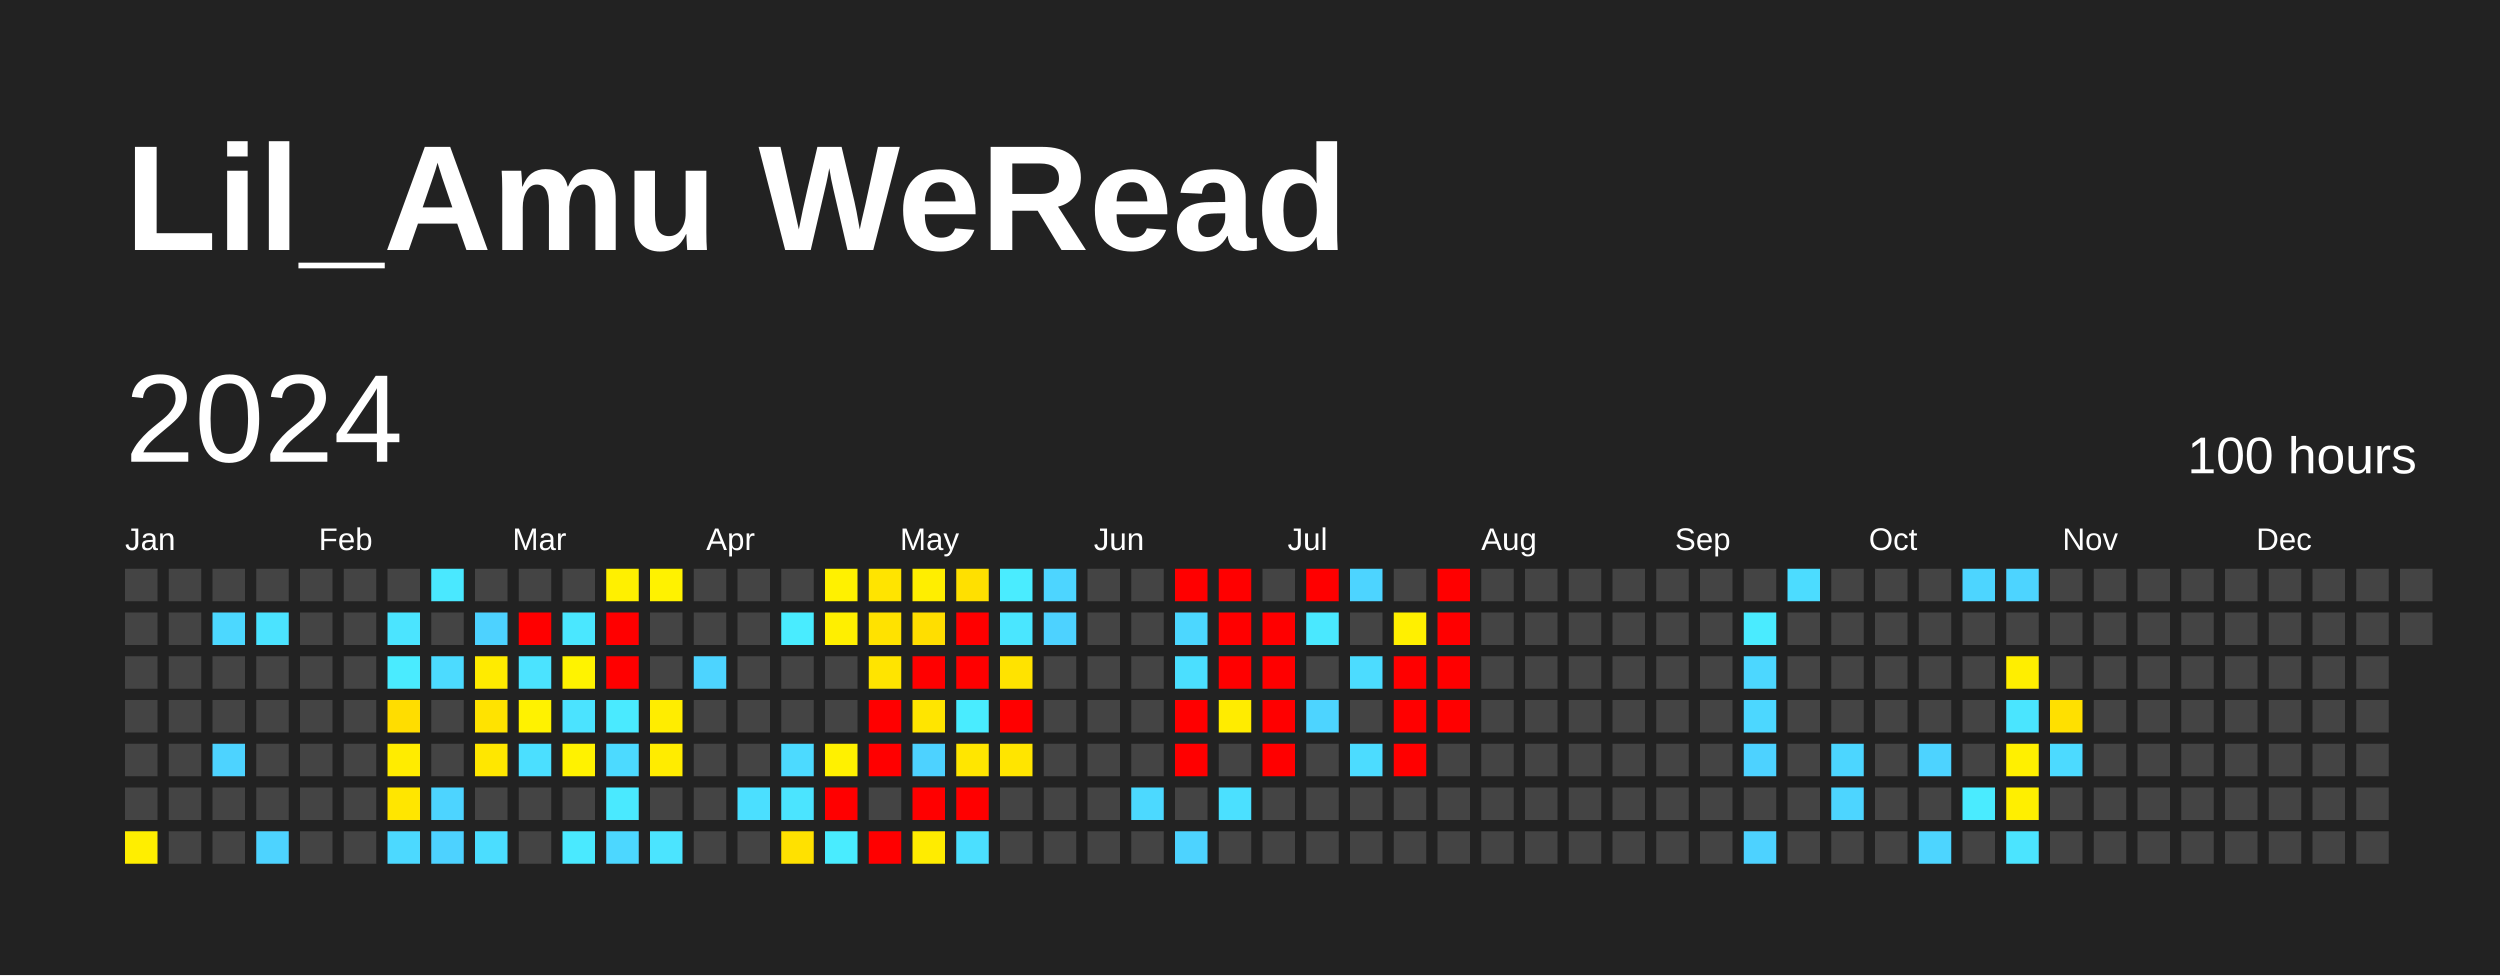
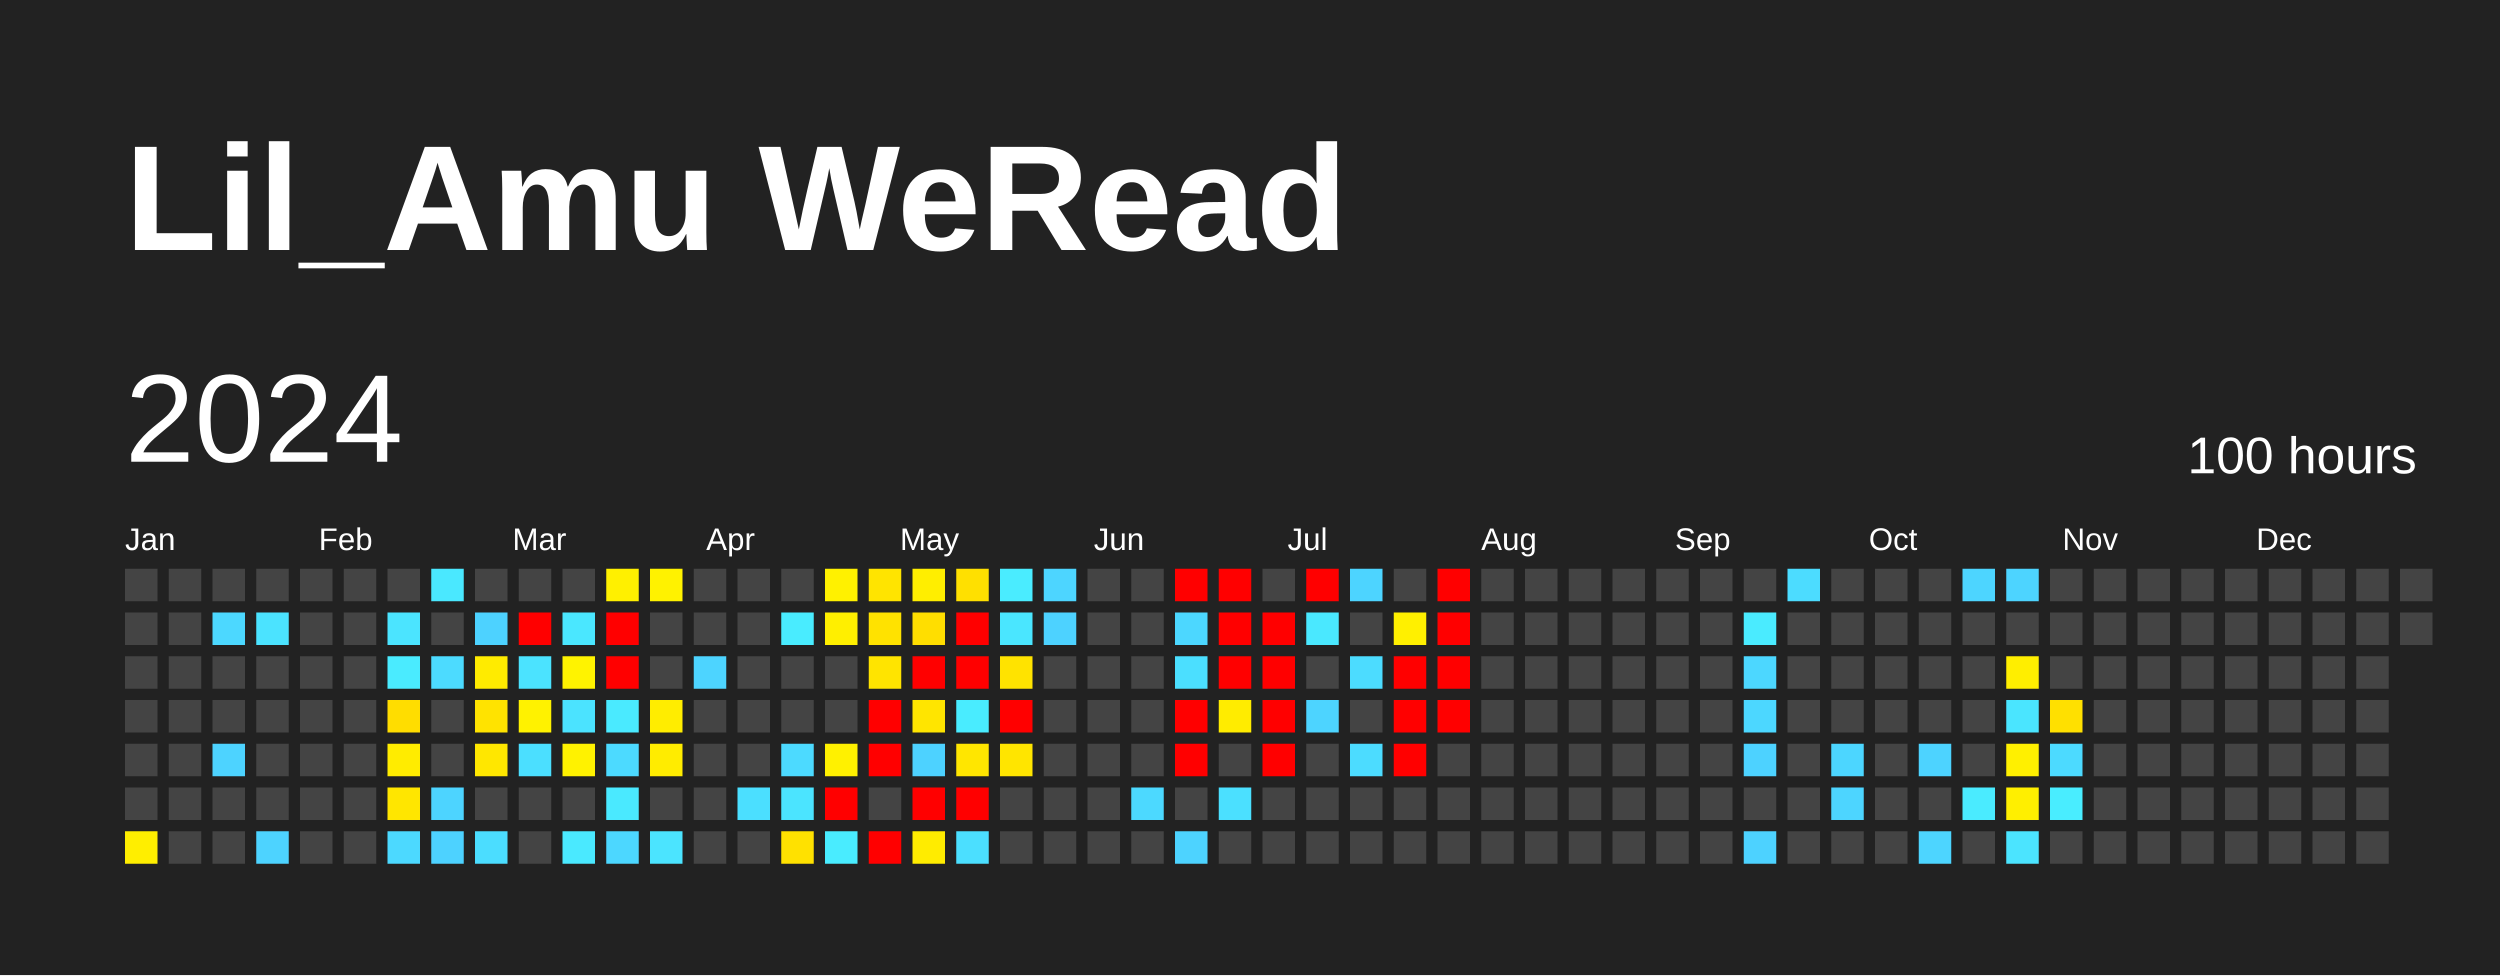
<svg xmlns="http://www.w3.org/2000/svg" baseProfile="full" height="78mm" version="1.1" viewBox="0,0,200,78" width="200mm">
  <defs />
  <rect fill="#222222" height="78" width="200" x="0" y="0" />
  <text fill="#FFFFFF" style="font-size:12px; font-family:Arial; font-weight:bold;" x="10" y="20">Lil_Amu WeRead</text>
  <text dominant-baseline="hanging" fill="#FFFFFF" style="font-size:10.0px; font-family:Arial;" x="10" y="30">2024</text>
  <text dominant-baseline="hanging" fill="#FFFFFF" style="font-size:4.125px; font-family:Arial;" x="175" y="35">100 hours</text>
  <text fill="#FFFFFF" style="font-size:2.5px; font-family:Arial" x="10.0" y="44">Jan</text>
  <text fill="#FFFFFF" style="font-size:2.5px; font-family:Arial" x="25.5" y="44">Feb</text>
  <text fill="#FFFFFF" style="font-size:2.5px; font-family:Arial" x="41.0" y="44">Mar</text>
  <text fill="#FFFFFF" style="font-size:2.5px; font-family:Arial" x="56.5" y="44">Apr</text>
  <text fill="#FFFFFF" style="font-size:2.5px; font-family:Arial" x="72.0" y="44">May</text>
  <text fill="#FFFFFF" style="font-size:2.5px; font-family:Arial" x="87.5" y="44">Jun</text>
  <text fill="#FFFFFF" style="font-size:2.5px; font-family:Arial" x="103.0" y="44">Jul</text>
  <text fill="#FFFFFF" style="font-size:2.5px; font-family:Arial" x="118.5" y="44">Aug</text>
  <text fill="#FFFFFF" style="font-size:2.5px; font-family:Arial" x="134.0" y="44">Sep</text>
  <text fill="#FFFFFF" style="font-size:2.5px; font-family:Arial" x="149.5" y="44">Oct</text>
  <text fill="#FFFFFF" style="font-size:2.5px; font-family:Arial" x="165.0" y="44">Nov</text>
  <text fill="#FFFFFF" style="font-size:2.5px; font-family:Arial" x="180.5" y="44">Dec</text>
  <rect fill="#444444" height="2.6" width="2.6" x="10.0" y="45.5" />
  <rect fill="#444444" height="2.6" width="2.6" x="10.0" y="49.0" />
  <rect fill="#444444" height="2.6" width="2.6" x="10.0" y="52.5" />
  <rect fill="#444444" height="2.6" width="2.6" x="10.0" y="56.0" />
  <rect fill="#444444" height="2.6" width="2.6" x="10.0" y="59.5" />
  <rect fill="#444444" height="2.6" width="2.6" x="10.0" y="63.0" />
  <rect fill="#ffee00" height="2.6" width="2.6" x="10.0" y="66.5" />
  <rect fill="#444444" height="2.6" width="2.6" x="13.5" y="45.5" />
  <rect fill="#444444" height="2.6" width="2.6" x="13.5" y="49.0" />
  <rect fill="#444444" height="2.6" width="2.6" x="13.5" y="52.5" />
  <rect fill="#444444" height="2.6" width="2.6" x="13.5" y="56.0" />
  <rect fill="#444444" height="2.6" width="2.6" x="13.5" y="59.5" />
  <rect fill="#444444" height="2.6" width="2.6" x="13.5" y="63.0" />
  <rect fill="#444444" height="2.6" width="2.6" x="13.5" y="66.5" />
  <rect fill="#444444" height="2.6" width="2.6" x="17.0" y="45.5" />
  <rect fill="#4cd8ff" height="2.6" width="2.6" x="17.0" y="49.0" />
  <rect fill="#444444" height="2.6" width="2.6" x="17.0" y="52.5" />
  <rect fill="#444444" height="2.6" width="2.6" x="17.0" y="56.0" />
  <rect fill="#4dd3ff" height="2.6" width="2.6" x="17.0" y="59.5" />
  <rect fill="#444444" height="2.6" width="2.6" x="17.0" y="63.0" />
  <rect fill="#444444" height="2.6" width="2.6" x="17.0" y="66.5" />
  <rect fill="#444444" height="2.6" width="2.6" x="20.5" y="45.5" />
  <rect fill="#4be3ff" height="2.6" width="2.6" x="20.5" y="49.0" />
  <rect fill="#444444" height="2.6" width="2.6" x="20.5" y="52.5" />
  <rect fill="#444444" height="2.6" width="2.6" x="20.5" y="56.0" />
  <rect fill="#444444" height="2.6" width="2.6" x="20.5" y="59.5" />
  <rect fill="#444444" height="2.6" width="2.6" x="20.5" y="63.0" />
  <rect fill="#4dd3ff" height="2.6" width="2.6" x="20.5" y="66.5" />
  <rect fill="#444444" height="2.6" width="2.6" x="24.0" y="45.5" />
  <rect fill="#444444" height="2.6" width="2.6" x="24.0" y="49.0" />
  <rect fill="#444444" height="2.6" width="2.6" x="24.0" y="52.5" />
  <rect fill="#444444" height="2.6" width="2.6" x="24.0" y="56.0" />
  <rect fill="#444444" height="2.6" width="2.6" x="24.0" y="59.5" />
  <rect fill="#444444" height="2.6" width="2.6" x="24.0" y="63.0" />
  <rect fill="#444444" height="2.6" width="2.6" x="24.0" y="66.5" />
  <rect fill="#444444" height="2.6" width="2.6" x="27.5" y="45.5" />
  <rect fill="#444444" height="2.6" width="2.6" x="27.5" y="49.0" />
  <rect fill="#444444" height="2.6" width="2.6" x="27.5" y="52.5" />
  <rect fill="#444444" height="2.6" width="2.6" x="27.5" y="56.0" />
  <rect fill="#444444" height="2.6" width="2.6" x="27.5" y="59.5" />
  <rect fill="#444444" height="2.6" width="2.6" x="27.5" y="63.0" />
  <rect fill="#444444" height="2.6" width="2.6" x="27.5" y="66.5" />
  <rect fill="#444444" height="2.6" width="2.6" x="31.0" y="45.5" />
  <rect fill="#4be4ff" height="2.6" width="2.6" x="31.0" y="49.0" />
  <rect fill="#4aebff" height="2.6" width="2.6" x="31.0" y="52.5" />
  <rect fill="#ffdd00" height="2.6" width="2.6" x="31.0" y="56.0" />
  <rect fill="#ffec00" height="2.6" width="2.6" x="31.0" y="59.5" />
  <rect fill="#ffe600" height="2.6" width="2.6" x="31.0" y="63.0" />
  <rect fill="#4cd9ff" height="2.6" width="2.6" x="31.0" y="66.5" />
  <rect fill="#4ae8ff" height="2.6" width="2.6" x="34.5" y="45.5" />
  <rect fill="#444444" height="2.6" width="2.6" x="34.5" y="49.0" />
  <rect fill="#4cdbff" height="2.6" width="2.6" x="34.5" y="52.5" />
  <rect fill="#444444" height="2.6" width="2.6" x="34.5" y="56.0" />
  <rect fill="#444444" height="2.6" width="2.6" x="34.5" y="59.5" />
  <rect fill="#4dd4ff" height="2.6" width="2.6" x="34.5" y="63.0" />
  <rect fill="#4dd2ff" height="2.6" width="2.6" x="34.5" y="66.5" />
  <rect fill="#444444" height="2.6" width="2.6" x="38.0" y="45.5" />
  <rect fill="#4dd2ff" height="2.6" width="2.6" x="38.0" y="49.0" />
  <rect fill="#ffeb00" height="2.6" width="2.6" x="38.0" y="52.5" />
  <rect fill="#ffe300" height="2.6" width="2.6" x="38.0" y="56.0" />
  <rect fill="#ffe700" height="2.6" width="2.6" x="38.0" y="59.5" />
  <rect fill="#444444" height="2.6" width="2.6" x="38.0" y="63.0" />
  <rect fill="#4bddff" height="2.6" width="2.6" x="38.0" y="66.5" />
  <rect fill="#444444" height="2.6" width="2.6" x="41.5" y="45.5" />
  <rect fill="red" height="2.6" width="2.6" x="41.5" y="49.0" />
  <rect fill="#4be3ff" height="2.6" width="2.6" x="41.5" y="52.5" />
  <rect fill="#fff200" height="2.6" width="2.6" x="41.5" y="56.0" />
  <rect fill="#4bdfff" height="2.6" width="2.6" x="41.5" y="59.5" />
  <rect fill="#444444" height="2.6" width="2.6" x="41.5" y="63.0" />
  <rect fill="#444444" height="2.6" width="2.6" x="41.5" y="66.5" />
  <rect fill="#444444" height="2.6" width="2.6" x="45.0" y="45.5" />
  <rect fill="#4ae7ff" height="2.6" width="2.6" x="45.0" y="49.0" />
  <rect fill="#fff300" height="2.6" width="2.6" x="45.0" y="52.5" />
  <rect fill="#4be3ff" height="2.6" width="2.6" x="45.0" y="56.0" />
  <rect fill="#fff200" height="2.6" width="2.6" x="45.0" y="59.5" />
  <rect fill="#444444" height="2.6" width="2.6" x="45.0" y="63.0" />
  <rect fill="#4ae9ff" height="2.6" width="2.6" x="45.0" y="66.5" />
  <rect fill="#fff000" height="2.6" width="2.6" x="48.5" y="45.5" />
  <rect fill="red" height="2.6" width="2.6" x="48.5" y="49.0" />
  <rect fill="red" height="2.6" width="2.6" x="48.5" y="52.5" />
  <rect fill="#4aeaff" height="2.6" width="2.6" x="48.5" y="56.0" />
  <rect fill="#4cdaff" height="2.6" width="2.6" x="48.5" y="59.5" />
  <rect fill="#4ae9ff" height="2.6" width="2.6" x="48.5" y="63.0" />
  <rect fill="#4cd7ff" height="2.6" width="2.6" x="48.5" y="66.5" />
  <rect fill="#fff200" height="2.6" width="2.6" x="52.0" y="45.5" />
  <rect fill="#444444" height="2.6" width="2.6" x="52.0" y="49.0" />
  <rect fill="#444444" height="2.6" width="2.6" x="52.0" y="52.5" />
  <rect fill="#ffed00" height="2.6" width="2.6" x="52.0" y="56.0" />
  <rect fill="#ffec00" height="2.6" width="2.6" x="52.0" y="59.5" />
  <rect fill="#444444" height="2.6" width="2.6" x="52.0" y="63.0" />
  <rect fill="#4be4ff" height="2.6" width="2.6" x="52.0" y="66.5" />
  <rect fill="#444444" height="2.6" width="2.6" x="55.5" y="45.5" />
  <rect fill="#444444" height="2.6" width="2.6" x="55.5" y="49.0" />
  <rect fill="#4dd4ff" height="2.6" width="2.6" x="55.5" y="52.5" />
  <rect fill="#444444" height="2.6" width="2.6" x="55.5" y="56.0" />
  <rect fill="#444444" height="2.6" width="2.6" x="55.5" y="59.5" />
  <rect fill="#444444" height="2.6" width="2.6" x="55.5" y="63.0" />
  <rect fill="#444444" height="2.6" width="2.6" x="55.5" y="66.5" />
  <rect fill="#444444" height="2.6" width="2.6" x="59.0" y="45.5" />
  <rect fill="#444444" height="2.6" width="2.6" x="59.0" y="49.0" />
  <rect fill="#444444" height="2.6" width="2.6" x="59.0" y="52.5" />
  <rect fill="#444444" height="2.6" width="2.6" x="59.0" y="56.0" />
  <rect fill="#444444" height="2.6" width="2.6" x="59.0" y="59.5" />
  <rect fill="#4bdfff" height="2.6" width="2.6" x="59.0" y="63.0" />
  <rect fill="#444444" height="2.6" width="2.6" x="59.0" y="66.5" />
  <rect fill="#444444" height="2.6" width="2.6" x="62.5" y="45.5" />
  <rect fill="#49ecff" height="2.6" width="2.6" x="62.5" y="49.0" />
  <rect fill="#444444" height="2.6" width="2.6" x="62.5" y="52.5" />
  <rect fill="#444444" height="2.6" width="2.6" x="62.5" y="56.0" />
  <rect fill="#4cdaff" height="2.6" width="2.6" x="62.5" y="59.5" />
  <rect fill="#4be4ff" height="2.6" width="2.6" x="62.5" y="63.0" />
  <rect fill="#ffe100" height="2.6" width="2.6" x="62.5" y="66.5" />
  <rect fill="#fff100" height="2.6" width="2.6" x="66.0" y="45.5" />
  <rect fill="#ffef00" height="2.6" width="2.6" x="66.0" y="49.0" />
  <rect fill="#444444" height="2.6" width="2.6" x="66.0" y="52.5" />
  <rect fill="#444444" height="2.6" width="2.6" x="66.0" y="56.0" />
  <rect fill="#fff100" height="2.6" width="2.6" x="66.0" y="59.5" />
  <rect fill="red" height="2.6" width="2.6" x="66.0" y="63.0" />
  <rect fill="#49ecff" height="2.6" width="2.6" x="66.0" y="66.5" />
  <rect fill="#ffe400" height="2.6" width="2.6" x="69.5" y="45.5" />
  <rect fill="#ffe200" height="2.6" width="2.6" x="69.5" y="49.0" />
  <rect fill="#ffe400" height="2.6" width="2.6" x="69.5" y="52.5" />
  <rect fill="red" height="2.6" width="2.6" x="69.5" y="56.0" />
  <rect fill="red" height="2.6" width="2.6" x="69.5" y="59.5" />
  <rect fill="#444444" height="2.6" width="2.6" x="69.5" y="63.0" />
  <rect fill="red" height="2.6" width="2.6" x="69.5" y="66.5" />
  <rect fill="#ffee00" height="2.6" width="2.6" x="73.0" y="45.5" />
  <rect fill="#ffde00" height="2.6" width="2.6" x="73.0" y="49.0" />
  <rect fill="red" height="2.6" width="2.6" x="73.0" y="52.5" />
  <rect fill="#ffe500" height="2.6" width="2.6" x="73.0" y="56.0" />
  <rect fill="#4dd2ff" height="2.6" width="2.6" x="73.0" y="59.5" />
  <rect fill="red" height="2.6" width="2.6" x="73.0" y="63.0" />
  <rect fill="#ffec00" height="2.6" width="2.6" x="73.0" y="66.5" />
  <rect fill="#ffe000" height="2.6" width="2.6" x="76.5" y="45.5" />
  <rect fill="red" height="2.6" width="2.6" x="76.5" y="49.0" />
  <rect fill="red" height="2.6" width="2.6" x="76.5" y="52.5" />
  <rect fill="#49ecff" height="2.6" width="2.6" x="76.5" y="56.0" />
  <rect fill="#ffe600" height="2.6" width="2.6" x="76.5" y="59.5" />
  <rect fill="red" height="2.6" width="2.6" x="76.5" y="63.0" />
  <rect fill="#4bdfff" height="2.6" width="2.6" x="76.5" y="66.5" />
  <rect fill="#4aecff" height="2.6" width="2.6" x="80.0" y="45.5" />
  <rect fill="#4ae6ff" height="2.6" width="2.6" x="80.0" y="49.0" />
  <rect fill="#ffe300" height="2.6" width="2.6" x="80.0" y="52.5" />
  <rect fill="red" height="2.6" width="2.6" x="80.0" y="56.0" />
  <rect fill="#ffe500" height="2.6" width="2.6" x="80.0" y="59.5" />
  <rect fill="#444444" height="2.6" width="2.6" x="80.0" y="63.0" />
  <rect fill="#444444" height="2.6" width="2.6" x="80.0" y="66.5" />
  <rect fill="#4dd5ff" height="2.6" width="2.6" x="83.5" y="45.5" />
  <rect fill="#4dd2ff" height="2.6" width="2.6" x="83.5" y="49.0" />
  <rect fill="#444444" height="2.6" width="2.6" x="83.5" y="52.5" />
  <rect fill="#444444" height="2.6" width="2.6" x="83.5" y="56.0" />
  <rect fill="#444444" height="2.6" width="2.6" x="83.5" y="59.5" />
  <rect fill="#444444" height="2.6" width="2.6" x="83.5" y="63.0" />
  <rect fill="#444444" height="2.6" width="2.6" x="83.5" y="66.5" />
  <rect fill="#444444" height="2.6" width="2.6" x="87.0" y="45.5" />
  <rect fill="#444444" height="2.6" width="2.6" x="87.0" y="49.0" />
  <rect fill="#444444" height="2.6" width="2.6" x="87.0" y="52.5" />
  <rect fill="#444444" height="2.6" width="2.6" x="87.0" y="56.0" />
  <rect fill="#444444" height="2.6" width="2.6" x="87.0" y="59.5" />
  <rect fill="#444444" height="2.6" width="2.6" x="87.0" y="63.0" />
  <rect fill="#444444" height="2.6" width="2.6" x="87.0" y="66.5" />
  <rect fill="#444444" height="2.6" width="2.6" x="90.5" y="45.5" />
  <rect fill="#444444" height="2.6" width="2.6" x="90.5" y="49.0" />
  <rect fill="#444444" height="2.6" width="2.6" x="90.5" y="52.5" />
  <rect fill="#444444" height="2.6" width="2.6" x="90.5" y="56.0" />
  <rect fill="#444444" height="2.6" width="2.6" x="90.5" y="59.5" />
  <rect fill="#4cd9ff" height="2.6" width="2.6" x="90.5" y="63.0" />
  <rect fill="#444444" height="2.6" width="2.6" x="90.5" y="66.5" />
  <rect fill="red" height="2.6" width="2.6" x="94.0" y="45.5" />
  <rect fill="#4cd7ff" height="2.6" width="2.6" x="94.0" y="49.0" />
  <rect fill="#4bdfff" height="2.6" width="2.6" x="94.0" y="52.5" />
  <rect fill="red" height="2.6" width="2.6" x="94.0" y="56.0" />
  <rect fill="red" height="2.6" width="2.6" x="94.0" y="59.5" />
  <rect fill="#444444" height="2.6" width="2.6" x="94.0" y="63.0" />
  <rect fill="#4dd3ff" height="2.6" width="2.6" x="94.0" y="66.5" />
  <rect fill="red" height="2.6" width="2.6" x="97.5" y="45.5" />
  <rect fill="red" height="2.6" width="2.6" x="97.5" y="49.0" />
  <rect fill="red" height="2.6" width="2.6" x="97.5" y="52.5" />
  <rect fill="#ffec00" height="2.6" width="2.6" x="97.5" y="56.0" />
  <rect fill="#444444" height="2.6" width="2.6" x="97.5" y="59.5" />
  <rect fill="#4be0ff" height="2.6" width="2.6" x="97.5" y="63.0" />
  <rect fill="#444444" height="2.6" width="2.6" x="97.5" y="66.5" />
  <rect fill="#444444" height="2.6" width="2.6" x="101.0" y="45.5" />
  <rect fill="red" height="2.6" width="2.6" x="101.0" y="49.0" />
  <rect fill="red" height="2.6" width="2.6" x="101.0" y="52.5" />
  <rect fill="red" height="2.6" width="2.6" x="101.0" y="56.0" />
  <rect fill="red" height="2.6" width="2.6" x="101.0" y="59.5" />
  <rect fill="#444444" height="2.6" width="2.6" x="101.0" y="63.0" />
  <rect fill="#444444" height="2.6" width="2.6" x="101.0" y="66.5" />
  <rect fill="red" height="2.6" width="2.6" x="104.5" y="45.5" />
  <rect fill="#4ae8ff" height="2.6" width="2.6" x="104.5" y="49.0" />
  <rect fill="#444444" height="2.6" width="2.6" x="104.5" y="52.5" />
  <rect fill="#4dd4ff" height="2.6" width="2.6" x="104.5" y="56.0" />
  <rect fill="#444444" height="2.6" width="2.6" x="104.5" y="59.5" />
  <rect fill="#444444" height="2.6" width="2.6" x="104.5" y="63.0" />
  <rect fill="#444444" height="2.6" width="2.6" x="104.5" y="66.5" />
  <rect fill="#4dd4ff" height="2.6" width="2.6" x="108.0" y="45.5" />
  <rect fill="#444444" height="2.6" width="2.6" x="108.0" y="49.0" />
  <rect fill="#4cdcff" height="2.6" width="2.6" x="108.0" y="52.5" />
  <rect fill="#444444" height="2.6" width="2.6" x="108.0" y="56.0" />
  <rect fill="#4cdcff" height="2.6" width="2.6" x="108.0" y="59.5" />
  <rect fill="#444444" height="2.6" width="2.6" x="108.0" y="63.0" />
  <rect fill="#444444" height="2.6" width="2.6" x="108.0" y="66.5" />
  <rect fill="#444444" height="2.6" width="2.6" x="111.5" y="45.5" />
  <rect fill="#fff000" height="2.6" width="2.6" x="111.5" y="49.0" />
  <rect fill="red" height="2.6" width="2.6" x="111.5" y="52.5" />
  <rect fill="red" height="2.6" width="2.6" x="111.5" y="56.0" />
  <rect fill="red" height="2.6" width="2.6" x="111.5" y="59.5" />
  <rect fill="#444444" height="2.6" width="2.6" x="111.5" y="63.0" />
  <rect fill="#444444" height="2.6" width="2.6" x="111.5" y="66.5" />
  <rect fill="red" height="2.6" width="2.6" x="115.0" y="45.5" />
  <rect fill="red" height="2.6" width="2.6" x="115.0" y="49.0" />
  <rect fill="red" height="2.6" width="2.6" x="115.0" y="52.5" />
  <rect fill="red" height="2.6" width="2.6" x="115.0" y="56.0" />
  <rect fill="#444444" height="2.6" width="2.6" x="115.0" y="59.5" />
  <rect fill="#444444" height="2.6" width="2.6" x="115.0" y="63.0" />
  <rect fill="#444444" height="2.6" width="2.6" x="115.0" y="66.5" />
  <rect fill="#444444" height="2.6" width="2.6" x="118.5" y="45.5" />
  <rect fill="#444444" height="2.6" width="2.6" x="118.5" y="49.0" />
  <rect fill="#444444" height="2.6" width="2.6" x="118.5" y="52.5" />
  <rect fill="#444444" height="2.6" width="2.6" x="118.5" y="56.0" />
  <rect fill="#444444" height="2.6" width="2.6" x="118.5" y="59.5" />
  <rect fill="#444444" height="2.6" width="2.6" x="118.5" y="63.0" />
  <rect fill="#444444" height="2.6" width="2.6" x="118.5" y="66.5" />
  <rect fill="#444444" height="2.6" width="2.6" x="122.0" y="45.5" />
  <rect fill="#444444" height="2.6" width="2.6" x="122.0" y="49.0" />
  <rect fill="#444444" height="2.6" width="2.6" x="122.0" y="52.5" />
  <rect fill="#444444" height="2.6" width="2.6" x="122.0" y="56.0" />
  <rect fill="#444444" height="2.6" width="2.6" x="122.0" y="59.5" />
  <rect fill="#444444" height="2.6" width="2.6" x="122.0" y="63.0" />
  <rect fill="#444444" height="2.6" width="2.6" x="122.0" y="66.5" />
  <rect fill="#444444" height="2.6" width="2.6" x="125.5" y="45.5" />
  <rect fill="#444444" height="2.6" width="2.6" x="125.5" y="49.0" />
  <rect fill="#444444" height="2.6" width="2.6" x="125.5" y="52.5" />
  <rect fill="#444444" height="2.6" width="2.6" x="125.5" y="56.0" />
  <rect fill="#444444" height="2.6" width="2.6" x="125.5" y="59.5" />
  <rect fill="#444444" height="2.6" width="2.6" x="125.5" y="63.0" />
  <rect fill="#444444" height="2.6" width="2.6" x="125.5" y="66.5" />
  <rect fill="#444444" height="2.6" width="2.6" x="129.0" y="45.5" />
  <rect fill="#444444" height="2.6" width="2.6" x="129.0" y="49.0" />
  <rect fill="#444444" height="2.6" width="2.6" x="129.0" y="52.5" />
  <rect fill="#444444" height="2.6" width="2.6" x="129.0" y="56.0" />
  <rect fill="#444444" height="2.6" width="2.6" x="129.0" y="59.5" />
  <rect fill="#444444" height="2.6" width="2.6" x="129.0" y="63.0" />
  <rect fill="#444444" height="2.6" width="2.6" x="129.0" y="66.5" />
  <rect fill="#444444" height="2.6" width="2.6" x="132.5" y="45.5" />
  <rect fill="#444444" height="2.6" width="2.6" x="132.5" y="49.0" />
  <rect fill="#444444" height="2.6" width="2.6" x="132.5" y="52.5" />
  <rect fill="#444444" height="2.6" width="2.6" x="132.5" y="56.0" />
  <rect fill="#444444" height="2.6" width="2.6" x="132.5" y="59.5" />
  <rect fill="#444444" height="2.6" width="2.6" x="132.5" y="63.0" />
  <rect fill="#444444" height="2.6" width="2.6" x="132.5" y="66.5" />
  <rect fill="#444444" height="2.6" width="2.6" x="136.0" y="45.5" />
  <rect fill="#444444" height="2.6" width="2.6" x="136.0" y="49.0" />
  <rect fill="#444444" height="2.6" width="2.6" x="136.0" y="52.5" />
  <rect fill="#444444" height="2.6" width="2.6" x="136.0" y="56.0" />
  <rect fill="#444444" height="2.6" width="2.6" x="136.0" y="59.5" />
  <rect fill="#444444" height="2.6" width="2.6" x="136.0" y="63.0" />
  <rect fill="#444444" height="2.6" width="2.6" x="136.0" y="66.5" />
  <rect fill="#444444" height="2.6" width="2.6" x="139.5" y="45.5" />
  <rect fill="#4aebff" height="2.6" width="2.6" x="139.5" y="49.0" />
  <rect fill="#4cd7ff" height="2.6" width="2.6" x="139.5" y="52.5" />
  <rect fill="#4cd7ff" height="2.6" width="2.6" x="139.5" y="56.0" />
  <rect fill="#4dd2ff" height="2.6" width="2.6" x="139.5" y="59.5" />
  <rect fill="#444444" height="2.6" width="2.6" x="139.5" y="63.0" />
  <rect fill="#4dd2ff" height="2.6" width="2.6" x="139.5" y="66.5" />
  <rect fill="#4cdcff" height="2.6" width="2.6" x="143.0" y="45.5" />
  <rect fill="#444444" height="2.6" width="2.6" x="143.0" y="49.0" />
  <rect fill="#444444" height="2.6" width="2.6" x="143.0" y="52.5" />
  <rect fill="#444444" height="2.6" width="2.6" x="143.0" y="56.0" />
  <rect fill="#444444" height="2.6" width="2.6" x="143.0" y="59.5" />
  <rect fill="#444444" height="2.6" width="2.6" x="143.0" y="63.0" />
  <rect fill="#444444" height="2.6" width="2.6" x="143.0" y="66.5" />
  <rect fill="#444444" height="2.6" width="2.6" x="146.5" y="45.5" />
  <rect fill="#444444" height="2.6" width="2.6" x="146.5" y="49.0" />
  <rect fill="#444444" height="2.6" width="2.6" x="146.5" y="52.5" />
  <rect fill="#444444" height="2.6" width="2.6" x="146.5" y="56.0" />
  <rect fill="#4cd6ff" height="2.6" width="2.6" x="146.5" y="59.5" />
  <rect fill="#4dd5ff" height="2.6" width="2.6" x="146.5" y="63.0" />
  <rect fill="#444444" height="2.6" width="2.6" x="146.5" y="66.5" />
  <rect fill="#444444" height="2.6" width="2.6" x="150.0" y="45.5" />
  <rect fill="#444444" height="2.6" width="2.6" x="150.0" y="49.0" />
  <rect fill="#444444" height="2.6" width="2.6" x="150.0" y="52.5" />
  <rect fill="#444444" height="2.6" width="2.6" x="150.0" y="56.0" />
  <rect fill="#444444" height="2.6" width="2.6" x="150.0" y="59.5" />
  <rect fill="#444444" height="2.6" width="2.6" x="150.0" y="63.0" />
  <rect fill="#444444" height="2.6" width="2.6" x="150.0" y="66.5" />
  <rect fill="#444444" height="2.6" width="2.6" x="153.5" y="45.5" />
  <rect fill="#444444" height="2.6" width="2.6" x="153.5" y="49.0" />
  <rect fill="#444444" height="2.6" width="2.6" x="153.5" y="52.5" />
  <rect fill="#444444" height="2.6" width="2.6" x="153.5" y="56.0" />
  <rect fill="#4dd3ff" height="2.6" width="2.6" x="153.5" y="59.5" />
  <rect fill="#444444" height="2.6" width="2.6" x="153.5" y="63.0" />
  <rect fill="#4dd5ff" height="2.6" width="2.6" x="153.5" y="66.5" />
  <rect fill="#4dd5ff" height="2.6" width="2.6" x="157.0" y="45.5" />
  <rect fill="#444444" height="2.6" width="2.6" x="157.0" y="49.0" />
  <rect fill="#444444" height="2.6" width="2.6" x="157.0" y="52.5" />
  <rect fill="#444444" height="2.6" width="2.6" x="157.0" y="56.0" />
  <rect fill="#444444" height="2.6" width="2.6" x="157.0" y="59.5" />
  <rect fill="#4aebff" height="2.6" width="2.6" x="157.0" y="63.0" />
  <rect fill="#444444" height="2.6" width="2.6" x="157.0" y="66.5" />
  <rect fill="#4dd4ff" height="2.6" width="2.6" x="160.5" y="45.5" />
  <rect fill="#444444" height="2.6" width="2.6" x="160.5" y="49.0" />
  <rect fill="#ffee00" height="2.6" width="2.6" x="160.5" y="52.5" />
  <rect fill="#4ae5ff" height="2.6" width="2.6" x="160.5" y="56.0" />
  <rect fill="#fff000" height="2.6" width="2.6" x="160.5" y="59.5" />
  <rect fill="#ffef00" height="2.6" width="2.6" x="160.5" y="63.0" />
  <rect fill="#4be4ff" height="2.6" width="2.6" x="160.5" y="66.5" />
  <rect fill="#444444" height="2.6" width="2.6" x="164.0" y="45.5" />
  <rect fill="#444444" height="2.6" width="2.6" x="164.0" y="49.0" />
  <rect fill="#444444" height="2.6" width="2.6" x="164.0" y="52.5" />
  <rect fill="#ffe000" height="2.6" width="2.6" x="164.0" y="56.0" />
  <rect fill="#4cdaff" height="2.6" width="2.6" x="164.0" y="59.5" />
-   <rect fill="#444444" height="2.6" width="2.6" x="164.0" y="63.0" />
+   <rect fill="#49edff" height="2.6" width="2.6" x="164.0" y="63.0" />
  <rect fill="#444444" height="2.6" width="2.6" x="164.0" y="66.5" />
  <rect fill="#444444" height="2.6" width="2.6" x="167.5" y="45.5" />
  <rect fill="#444444" height="2.6" width="2.6" x="167.5" y="49.0" />
  <rect fill="#444444" height="2.6" width="2.6" x="167.5" y="52.5" />
  <rect fill="#444444" height="2.6" width="2.6" x="167.5" y="56.0" />
  <rect fill="#444444" height="2.6" width="2.6" x="167.5" y="59.5" />
  <rect fill="#444444" height="2.6" width="2.6" x="167.5" y="63.0" />
  <rect fill="#444444" height="2.6" width="2.6" x="167.5" y="66.5" />
  <rect fill="#444444" height="2.6" width="2.6" x="171.0" y="45.5" />
  <rect fill="#444444" height="2.6" width="2.6" x="171.0" y="49.0" />
  <rect fill="#444444" height="2.6" width="2.6" x="171.0" y="52.5" />
  <rect fill="#444444" height="2.6" width="2.6" x="171.0" y="56.0" />
  <rect fill="#444444" height="2.6" width="2.6" x="171.0" y="59.5" />
  <rect fill="#444444" height="2.6" width="2.6" x="171.0" y="63.0" />
  <rect fill="#444444" height="2.6" width="2.6" x="171.0" y="66.5" />
  <rect fill="#444444" height="2.6" width="2.6" x="174.5" y="45.5" />
  <rect fill="#444444" height="2.6" width="2.6" x="174.5" y="49.0" />
  <rect fill="#444444" height="2.6" width="2.6" x="174.5" y="52.5" />
  <rect fill="#444444" height="2.6" width="2.6" x="174.5" y="56.0" />
  <rect fill="#444444" height="2.6" width="2.6" x="174.5" y="59.5" />
  <rect fill="#444444" height="2.6" width="2.6" x="174.5" y="63.0" />
  <rect fill="#444444" height="2.6" width="2.6" x="174.5" y="66.5" />
  <rect fill="#444444" height="2.6" width="2.6" x="178.0" y="45.5" />
  <rect fill="#444444" height="2.6" width="2.6" x="178.0" y="49.0" />
  <rect fill="#444444" height="2.6" width="2.6" x="178.0" y="52.5" />
  <rect fill="#444444" height="2.6" width="2.6" x="178.0" y="56.0" />
  <rect fill="#444444" height="2.6" width="2.6" x="178.0" y="59.5" />
  <rect fill="#444444" height="2.6" width="2.6" x="178.0" y="63.0" />
  <rect fill="#444444" height="2.6" width="2.6" x="178.0" y="66.5" />
  <rect fill="#444444" height="2.6" width="2.6" x="181.5" y="45.5" />
  <rect fill="#444444" height="2.6" width="2.6" x="181.5" y="49.0" />
  <rect fill="#444444" height="2.6" width="2.6" x="181.5" y="52.5" />
  <rect fill="#444444" height="2.6" width="2.6" x="181.5" y="56.0" />
  <rect fill="#444444" height="2.6" width="2.6" x="181.5" y="59.5" />
  <rect fill="#444444" height="2.6" width="2.6" x="181.5" y="63.0" />
  <rect fill="#444444" height="2.6" width="2.6" x="181.5" y="66.5" />
  <rect fill="#444444" height="2.6" width="2.6" x="185.0" y="45.5" />
  <rect fill="#444444" height="2.6" width="2.6" x="185.0" y="49.0" />
  <rect fill="#444444" height="2.6" width="2.6" x="185.0" y="52.5" />
  <rect fill="#444444" height="2.6" width="2.6" x="185.0" y="56.0" />
  <rect fill="#444444" height="2.6" width="2.6" x="185.0" y="59.5" />
  <rect fill="#444444" height="2.6" width="2.6" x="185.0" y="63.0" />
  <rect fill="#444444" height="2.6" width="2.6" x="185.0" y="66.5" />
  <rect fill="#444444" height="2.6" width="2.6" x="188.5" y="45.5" />
  <rect fill="#444444" height="2.6" width="2.6" x="188.5" y="49.0" />
  <rect fill="#444444" height="2.6" width="2.6" x="188.5" y="52.5" />
  <rect fill="#444444" height="2.6" width="2.6" x="188.5" y="56.0" />
  <rect fill="#444444" height="2.6" width="2.6" x="188.5" y="59.5" />
  <rect fill="#444444" height="2.6" width="2.6" x="188.5" y="63.0" />
  <rect fill="#444444" height="2.6" width="2.6" x="188.5" y="66.5" />
  <rect fill="#444444" height="2.6" width="2.6" x="192.0" y="45.5" />
  <rect fill="#444444" height="2.6" width="2.6" x="192.0" y="49.0" />
</svg>
